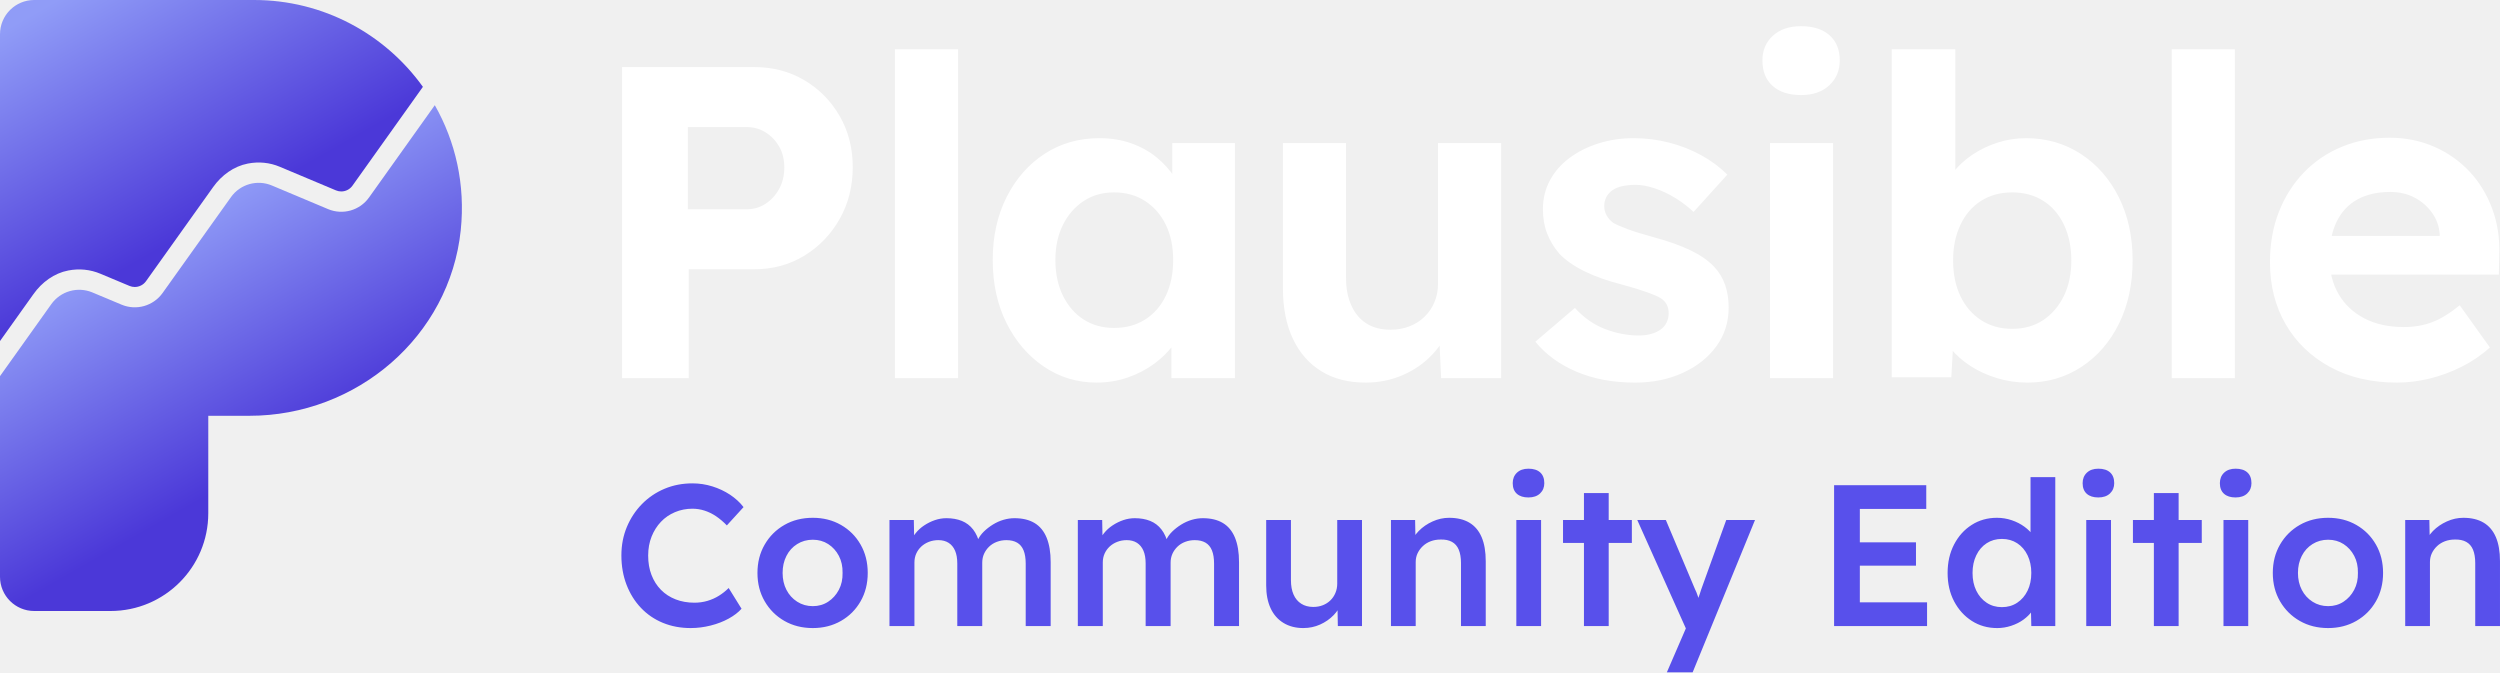
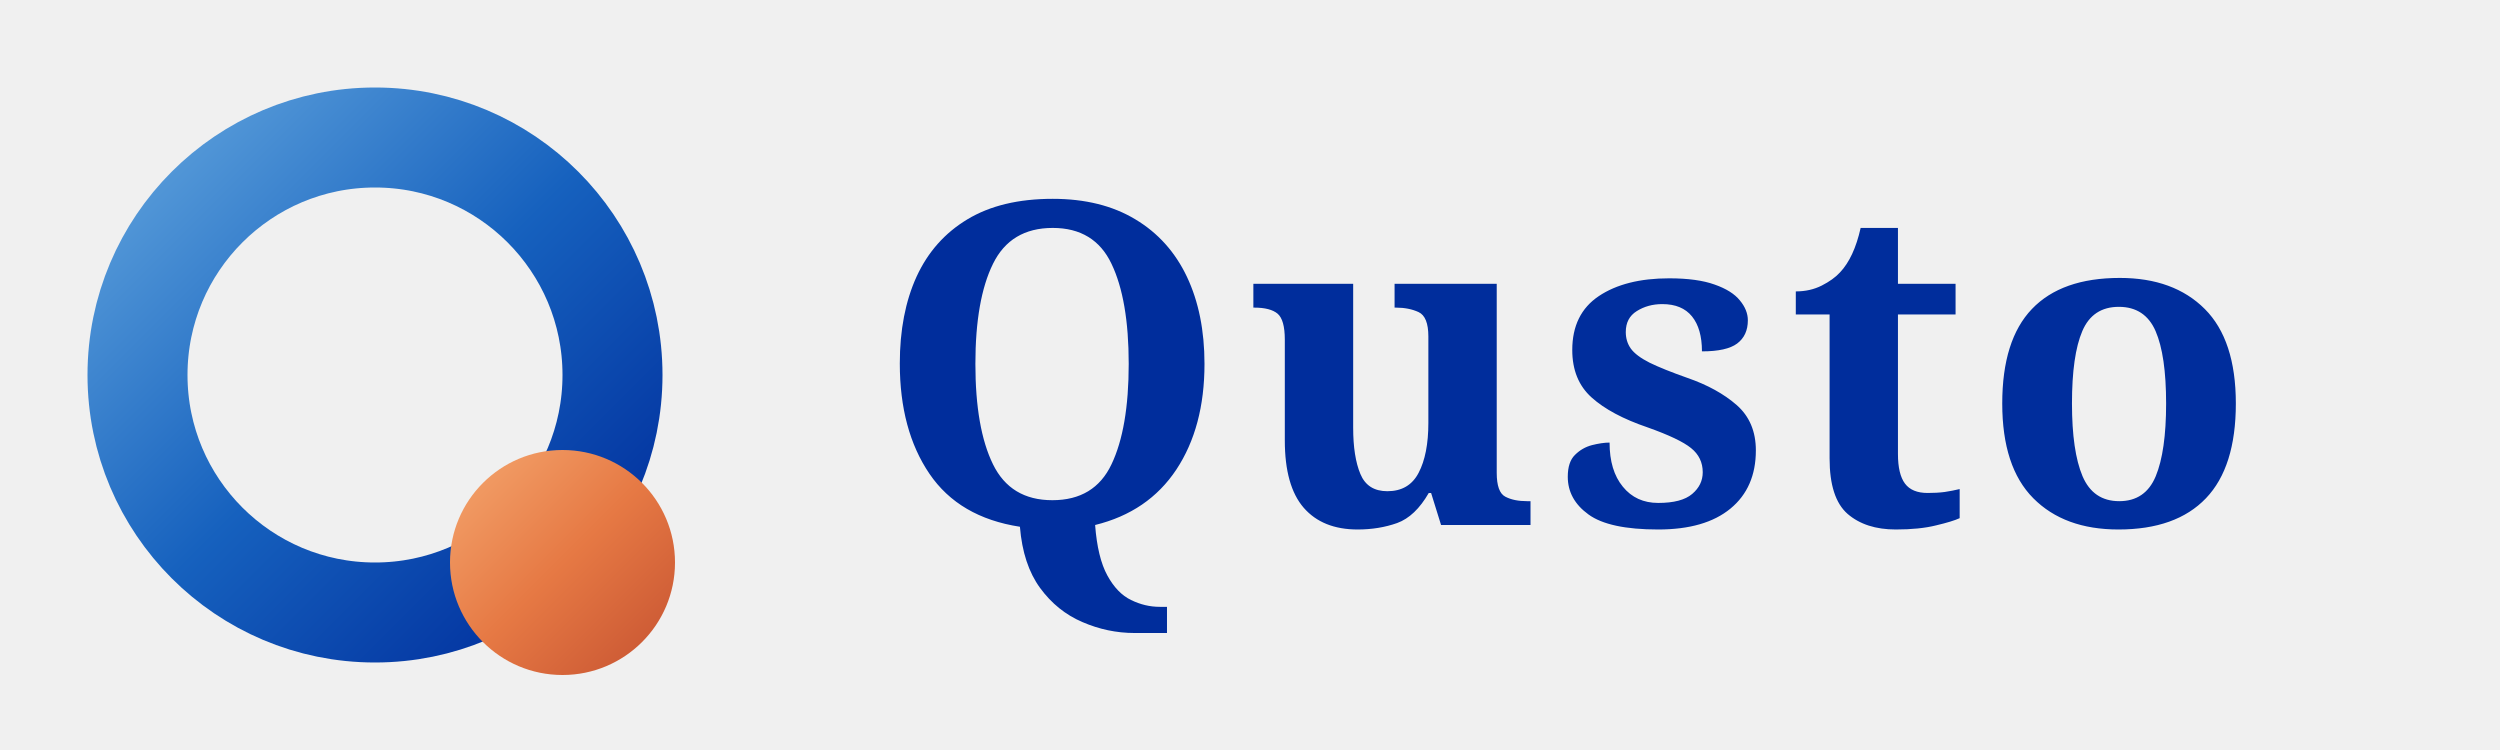
- <svg xmlns="http://www.w3.org/2000/svg" xmlns:xlink="http://www.w3.org/1999/xlink" id="Layer_2" viewBox="0 0 245.499 66.024">
+ <svg xmlns="http://www.w3.org/2000/svg" width="200" height="60" viewBox="0 0 200 60" fill="none">
  <defs>
-     <style>.cls-1{fill:url(#New_Gradient_Swatch_1);}.cls-1,.cls-2,.cls-3,.cls-4{stroke-width:0px;}.cls-2{fill:url(#New_Gradient_Swatch_1-2);}.cls-3{fill:#5850eb;}.cls-4{fill:#fff;}</style>
-     <linearGradient id="New_Gradient_Swatch_1" x1="14.841" y1="22.544" x2="27.473" y2="44.649" gradientUnits="userSpaceOnUse">
-       <stop offset="0" stop-color="#909cf7" />
-       <stop offset="1" stop-color="#4b38d8" />
+     <linearGradient id="blueGradient" x1="0%" y1="0%" x2="100%" y2="100%">
+       <stop offset="0%" style="stop-color:#5B9FDB;stop-opacity:1" />
+       <stop offset="50%" style="stop-color:#1661BE;stop-opacity:1" />
+       <stop offset="100%" style="stop-color:#002D9C;stop-opacity:1" />
    </linearGradient>
-     <linearGradient id="New_Gradient_Swatch_1-2" x1="7.984" y1="-1.358" x2="21.001" y2="21.422" xlink:href="#New_Gradient_Swatch_1" />
+     <linearGradient id="orangeGradient" x1="0%" y1="0%" x2="100%" y2="100%">
+       <stop offset="0%" style="stop-color:#F5A76F;stop-opacity:1" />
+       <stop offset="50%" style="stop-color:#E67944;stop-opacity:1" />
+       <stop offset="100%" style="stop-color:#C55130;stop-opacity:1" />
+     </linearGradient>
  </defs>
-   <g id="Plausible_-_Branding">
-     <g id="CE_Gradient_Logo_-_Color_Gradient_on_Black">
-       <g id="Symbol_-_Purple_Gradient">
-         <path class="cls-1" d="M45.246,22.603c-1.091,10.456-10.233,18.227-20.745,18.227h-4.048v9.57c0,5.302-4.298,9.6-9.6,9.6H3.36c-1.856,0-3.36-1.504-3.36-3.36v-19.703l5.038-7.069c.912-1.279,2.588-1.757,4.037-1.15l2.866,1.2c1.444.605,3.115.129,4.025-1.146l6.717-9.417c.907-1.272,2.574-1.745,4.014-1.14l5.52,2.32c1.443.607,3.114.132,4.022-1.143l6.459-9.063c2.025,3.56,3.015,7.789,2.547,12.271Z" />
-         <path class="cls-2" d="M3.292,28.873c.823-1.155,2.021-2.043,3.414-2.311,1.086-.209,2.157-.099,3.147.316l2.865,1.2c.165.069.339.104.516.104.437,0,.849-.212,1.103-.568l6.594-9.245c.823-1.154,2.02-2.041,3.412-2.308,1.082-.208,2.146-.099,3.128.314l5.52,2.32c.167.07.342.106.521.106.435,0,.846-.211,1.098-.565l6.919-9.708C37.827,3.364,31.78,0,24.945,0H3.36C1.504,0,0,1.504 0,3.36v30.132l3.292-4.619Z" />
-       </g>
-       <path id="Tagline_-_Purple" class="cls-3" d="M67.839,61.676c-1.001,0-1.916-.171-2.747-.514-.83-.342-1.548-.833-2.154-1.473-.607-.638-1.078-1.396-1.414-2.272-.335-.876-.504-1.834-.504-2.875,0-1.002.177-1.93.534-2.787.356-.856.85-1.608,1.482-2.253.633-.645,1.371-1.146,2.214-1.502.842-.355,1.759-.534,2.747-.534.672,0,1.324.099,1.956.297s1.212.471,1.74.819c.526.35.968.755,1.323,1.216l-1.64,1.798c-.342-.355-.695-.655-1.056-.899-.363-.243-.739-.428-1.127-.553-.389-.126-.788-.189-1.196-.189-.607,0-1.176.113-1.709.336-.534.224-.994.541-1.383.949s-.695.892-.919,1.453-.336,1.182-.336,1.867c0,.699.108,1.332.326,1.897.218.568.527,1.055.929,1.463.402.409.882.721,1.443.939s1.176.326,1.848.326c.434,0,.856-.059,1.265-.177.408-.12.787-.287,1.135-.505.35-.217.668-.471.959-.76l1.264,2.035c-.316.355-.738.678-1.264.968-.527.29-1.117.517-1.769.682-.652.164-1.302.247-1.947.247ZM79.816,61.676c-1.041,0-1.97-.234-2.787-.701-.817-.468-1.461-1.11-1.936-1.927s-.711-1.746-.711-2.787c0-1.04.237-1.969.711-2.786s1.119-1.459,1.936-1.927c.817-.467,1.746-.701,2.787-.701,1.027,0,1.95.234,2.767.701.816.468,1.459,1.11,1.926,1.927.468.817.702,1.746.702,2.786,0,1.041-.234,1.97-.702,2.787-.467.817-1.11,1.459-1.926,1.927-.817.467-1.74.701-2.767.701ZM79.816,59.523c.566,0,1.07-.145,1.512-.436.441-.29.791-.677,1.047-1.166.257-.487.379-1.04.365-1.66.014-.632-.108-1.192-.365-1.679s-.607-.872-1.047-1.156c-.442-.283-.945-.425-1.512-.425s-1.078.142-1.532.425-.807.671-1.057,1.166c-.251.493-.375,1.051-.375,1.669,0,.621.125,1.173.375,1.66.251.488.603.876,1.057,1.166.454.291.966.436,1.532.436ZM87.345,61.479v-10.414h2.392l.039,2.095-.395.157c.118-.342.296-.662.534-.958.237-.297.52-.554.85-.77.329-.218.678-.389,1.047-.515.369-.125.744-.188,1.127-.188.566,0,1.07.089,1.512.267.441.179.809.458,1.106.84.296.383.516.87.662,1.463l-.375-.079.157-.316c.145-.316.349-.603.613-.86.263-.257.559-.487.889-.691s.675-.359,1.037-.465.721-.159,1.078-.159c.791,0,1.449.159,1.976.475.526.316.921.797,1.186,1.443.263.646.395,1.443.395,2.392v6.284h-2.451v-6.127c0-.526-.069-.962-.208-1.304s-.349-.595-.632-.76-.636-.247-1.057-.247c-.33,0-.642.055-.939.167-.296.112-.55.271-.76.475-.211.204-.375.438-.495.701-.118.264-.177.554-.177.87v6.225h-2.451v-6.146c0-.501-.072-.919-.217-1.255s-.356-.593-.633-.772c-.276-.177-.612-.266-1.007-.266-.33,0-.639.055-.929.167s-.54.267-.752.465c-.21.198-.375.428-.493.691-.118.264-.177.554-.177.87v6.245h-2.451ZM105.842,61.479v-10.414h2.392l.039,2.095-.395.157c.118-.342.296-.662.534-.958.237-.297.52-.554.85-.77.329-.218.678-.389,1.047-.515.369-.125.744-.188,1.127-.188.566,0,1.07.089,1.512.267.441.179.809.458,1.106.84.296.383.516.87.662,1.463l-.375-.079.157-.316c.145-.316.349-.603.613-.86.263-.257.559-.487.889-.691s.675-.359,1.037-.465.721-.159,1.078-.159c.791,0,1.449.159,1.976.475.526.316.921.797,1.186,1.443.263.646.395,1.443.395,2.392v6.284h-2.451v-6.127c0-.526-.069-.962-.208-1.304s-.349-.595-.632-.76-.636-.247-1.057-.247c-.33,0-.642.055-.939.167-.296.112-.55.271-.76.475-.211.204-.375.438-.495.701-.118.264-.177.554-.177.87v6.225h-2.451v-6.146c0-.501-.072-.919-.217-1.255s-.356-.593-.633-.772c-.276-.177-.612-.266-1.007-.266-.33,0-.639.055-.929.167s-.54.267-.752.465c-.21.198-.375.428-.493.691-.118.264-.177.554-.177.87v6.245h-2.451ZM127.994,61.676c-.75,0-1.402-.167-1.956-.504s-.976-.817-1.265-1.443-.434-1.373-.434-2.243v-6.422h2.431v5.909c0,.553.086,1.025.257,1.412.171.389.422.689.752.899.329.211.724.317,1.186.317.342,0,.655-.057.938-.169s.53-.269.741-.475c.21-.204.375-.447.493-.73.12-.283.179-.59.179-.919v-6.245h2.431v10.414h-2.372l-.04-2.174.436-.237c-.159.501-.425.945-.801,1.333-.375.389-.821.699-1.334.929s-1.06.346-1.64.346ZM136.591,61.479v-10.414h2.372l.04,2.134-.454.238c.131-.475.388-.906.77-1.295.381-.388.836-.701,1.363-.938.527-.238,1.067-.356,1.62-.356.791,0,1.453.159,1.986.475s.935.791,1.206,1.422c.269.632.405,1.422.405,2.372v6.363h-2.431v-6.186c0-.526-.073-.964-.218-1.314-.145-.349-.369-.605-.672-.77s-.672-.24-1.106-.228c-.356,0-.682.057-.978.169-.297.112-.554.271-.77.475-.218.204-.389.438-.515.701-.125.263-.188.554-.188.87v6.284h-2.431ZM150.089,48.85c-.487,0-.866-.121-1.137-.365-.269-.244-.404-.589-.404-1.037,0-.422.137-.764.414-1.028.277-.263.652-.395,1.127-.395.501,0,.886.122,1.156.366.271.244.405.595.405,1.057,0,.408-.138.744-.414,1.007-.277.264-.66.395-1.147.395ZM148.903,61.479v-10.414h2.431v10.414h-2.431ZM153.488,53.317v-2.252h6.76v2.252h-6.76ZM155.543,61.479v-13.063h2.431v13.063h-2.431ZM163.684,66.024l2.214-5.118.019,1.62-5.138-11.461h2.807l2.865,6.798c.092.171.185.399.277.682s.171.563.237.84l-.493.157c.092-.249.19-.516.296-.799s.204-.577.297-.88l2.45-6.798h2.826l-6.125,14.96h-2.53ZM180.107,61.479v-13.833h9.051v2.331h-6.522v9.17h6.601v2.331h-9.13ZM181.292,55.55v-2.292h6.857v2.292h-6.857ZM196.115,61.676c-.923,0-1.75-.234-2.481-.701-.731-.468-1.31-1.106-1.738-1.917s-.642-1.742-.642-2.797c0-1.04.21-1.969.632-2.786s.998-1.459,1.73-1.927c.73-.467,1.557-.701,2.48-.701.5,0,.984.079,1.453.237.467.159.885.373,1.255.643.368.269.662.569.879.899.218.33.34.672.366,1.027l-.652.079v-6.877h2.431v14.624h-2.353l-.059-2.451.475.04c-.014.329-.128.646-.346.948-.217.303-.497.58-.84.831s-.741.451-1.196.602c-.454.152-.919.228-1.392.228ZM196.588,59.621c.566,0,1.067-.145,1.502-.434.436-.29.774-.685,1.018-1.186.243-.501.365-1.08.365-1.74,0-.645-.122-1.221-.365-1.728-.244-.507-.583-.903-1.018-1.186-.434-.283-.935-.425-1.502-.425s-1.066.142-1.502.425c-.434.283-.774.678-1.017,1.186-.244.507-.366,1.084-.366,1.728,0,.66.122,1.239.366,1.74.243.501.583.896,1.017,1.186.436.29.935.434,1.502.434ZM206.054,48.85c-.487,0-.866-.121-1.137-.365-.269-.244-.404-.589-.404-1.037,0-.422.137-.764.414-1.028.277-.263.652-.395,1.127-.395.501,0,.886.122,1.156.366.271.244.405.595.405,1.057,0,.408-.138.744-.414,1.007-.277.264-.66.395-1.147.395ZM204.869,61.479v-10.414h2.431v10.414h-2.431ZM209.453,53.317v-2.252h6.76v2.252h-6.76ZM211.509,61.479v-13.063h2.431v13.063h-2.431ZM219.531,48.85c-.487,0-.866-.121-1.137-.365-.269-.244-.404-.589-.404-1.037,0-.422.137-.764.414-1.028.277-.263.652-.395,1.127-.395.501,0,.886.122,1.156.366.271.244.405.595.405,1.057,0,.408-.138.744-.414,1.007-.277.264-.66.395-1.147.395ZM218.345,61.479v-10.414h2.431v10.414h-2.431ZM228.622,61.676c-1.041,0-1.97-.234-2.787-.701-.817-.468-1.461-1.11-1.936-1.927s-.711-1.746-.711-2.787c0-1.04.237-1.969.711-2.786s1.119-1.459,1.936-1.927c.817-.467,1.746-.701,2.787-.701,1.027,0,1.95.234,2.767.701.816.468,1.459,1.11,1.926,1.927.468.817.702,1.746.702,2.786,0,1.041-.234,1.97-.702,2.787-.467.817-1.11,1.459-1.926,1.927-.817.467-1.74.701-2.767.701ZM228.622,59.523c.566,0,1.07-.145,1.512-.436.441-.29.791-.677,1.047-1.166.257-.487.379-1.04.365-1.66.014-.632-.108-1.192-.365-1.679s-.607-.872-1.047-1.156c-.442-.283-.945-.425-1.512-.425s-1.078.142-1.532.425-.807.671-1.057,1.166c-.251.493-.375,1.051-.375,1.669,0,.621.125,1.173.375,1.66.251.488.603.876,1.057,1.166.454.291.966.436,1.532.436ZM236.19,61.479v-10.414h2.372l.04,2.134-.454.238c.131-.475.388-.906.77-1.295.381-.388.836-.701,1.363-.938.527-.238,1.067-.356,1.62-.356.791,0,1.453.159,1.986.475s.935.791,1.206,1.422c.269.632.405,1.422.405,2.372v6.363h-2.431v-6.186c0-.526-.073-.964-.218-1.314-.145-.349-.369-.605-.672-.77s-.672-.24-1.106-.228c-.356,0-.682.057-.978.169-.297.112-.554.271-.77.475-.218.204-.389.438-.515.701-.125.263-.188.554-.188.87v6.284h-2.431Z" />
-       <path id="Wordmark_-_White" class="cls-4" d="M61.088,37.135V6.586h12.962c1.833,0,3.476.429,4.931,1.287,1.454.859,2.611,2.03,3.47,3.513.858,1.485,1.288,3.157,1.288,5.019,0,1.892-.43,3.594-1.288,5.106-.859,1.514-2.016,2.713-3.47,3.6-1.454.888-3.098,1.332-4.931,1.332h-6.415v10.692h-6.547ZM67.548,20.551h5.761c.698,0,1.323-.182,1.876-.546.553-.363.996-.85,1.332-1.462.333-.611.502-1.309.502-2.094,0-.786-.169-1.469-.502-2.051-.335-.582-.779-1.048-1.332-1.397-.553-.348-1.178-.524-1.876-.524h-5.761v8.074ZM87.884,37.135V4.841h6.197v32.294h-6.197ZM107.698,37.571c-1.921,0-3.652-.524-5.193-1.572-1.543-1.047-2.765-2.472-3.667-4.276s-1.352-3.869-1.352-6.197c0-2.327.458-4.392,1.375-6.197.916-1.804,2.16-3.214,3.731-4.233,1.571-1.018,3.36-1.528,5.367-1.528,1.135,0,2.175.168,3.121.502.945.335,1.775.793,2.487,1.375.713.583,1.316,1.251,1.811,2.007.494.758.844,1.572,1.047,2.444l-1.309-.218v-5.63h6.154v23.086h-6.241v-5.543l1.396-.131c-.233.815-.611,1.587-1.134,2.313-.524.728-1.172,1.375-1.942,1.942-.771.567-1.636,1.018-2.596,1.352-.961.334-1.979.502-3.055.502ZM109.4,32.203c1.163,0,2.182-.275,3.055-.829.873-.553,1.549-1.331,2.03-2.335.479-1.004.72-2.175.72-3.513,0-1.309-.241-2.458-.72-3.447-.481-.989-1.157-1.767-2.03-2.335s-1.892-.851-3.055-.851c-1.134,0-2.132.284-2.989.851s-1.535,1.346-2.03,2.335-.742,2.138-.742,3.447c0,1.338.247,2.509.742,3.513.494,1.004,1.172,1.782,2.03,2.335.858.554,1.855.829,2.989.829ZM134.099,37.571c-1.688,0-3.135-.371-4.342-1.113-1.208-.742-2.139-1.804-2.794-3.186-.654-1.381-.981-3.048-.981-4.996v-14.227h6.197v13.223c0,1.047.174,1.956.524,2.727.349.772.844,1.361,1.483,1.767.64.408,1.425.612,2.357.612.669,0,1.287-.11,1.854-.328s1.062-.53,1.483-.937.749-.888.983-1.44c.232-.553.349-1.149.349-1.79v-13.834h6.197v23.086h-5.892l-.218-4.757,1.134-.524c-.348,1.076-.931,2.051-1.746,2.924s-1.789,1.557-2.924,2.051c-1.134.494-2.356.742-3.666.742ZM160.547,37.571c-2.153,0-4.067-.357-5.739-1.07-1.673-.713-3.019-1.694-4.037-2.945l3.884-3.316c.873.96,1.862,1.651,2.968,2.073,1.105.422,2.21.633,3.316.633.436,0,.836-.051,1.201-.153.363-.102.676-.247.937-.436.262-.189.459-.421.59-.699.13-.276.196-.574.196-.894,0-.64-.253-1.148-.786-1.485-.286-.181-.742-.371-1.352-.589s-1.396-.458-2.356-.72c-1.485-.377-2.743-.821-3.775-1.331-1.033-.508-1.854-1.084-2.466-1.723-.524-.612-.923-1.273-1.2-1.987-.277-.712-.415-1.505-.415-2.378,0-1.047.232-2.001.699-2.858.464-.858,1.113-1.593,1.941-2.204.83-.612,1.782-1.084,2.858-1.419,1.076-.334,2.211-.502,3.404-.502,1.192,0,2.356.146,3.492.436,1.134.291,2.189.706,3.164,1.244.975.539,1.825,1.172,2.553,1.898l-3.316,3.666c-.524-.493-1.114-.945-1.767-1.352-.655-.407-1.332-.727-2.03-.96-.699-.233-1.324-.349-1.877-.349-.496,0-.938.044-1.331.131-.393.087-.72.226-.983.414-.261.19-.458.415-.589.677-.131.261-.196.553-.196.873s.08.626.24.916c.159.291.385.539.676.742.32.175.792.378,1.419.612.625.233,1.476.494,2.553.786,1.396.378,2.581.8,3.556,1.265.975.465,1.752,1.004,2.335,1.615.494.524.858,1.12,1.091,1.789.232.67.349,1.413.349,2.226,0,1.425-.4,2.692-1.201,3.797-.8,1.106-1.898,1.979-3.295,2.619s-2.967.96-4.713.96ZM176.867,9.335c-1.193,0-2.124-.298-2.793-.894-.67-.596-1.004-1.433-1.004-2.509,0-.989.342-1.796,1.026-2.423.684-.625,1.608-.937,2.771-.937,1.193,0,2.124.298,2.794.894.669.597,1.003,1.418,1.003,2.466,0,.989-.342,1.804-1.026,2.443-.684.641-1.607.96-2.771.96ZM173.813,37.135V14.049h6.196v23.086h-6.196ZM199.081,37.571c-1.019,0-2.008-.146-2.968-.436s-1.833-.691-2.619-1.2c-.786-.51-1.439-1.091-1.964-1.746-.524-.655-.858-1.332-1.003-2.03l1.396-.524-.305,5.411h-5.849V4.841h6.241v14.62l-1.222-.481c.175-.698.508-1.374,1.004-2.028.494-.655,1.119-1.236,1.877-1.746.756-.51,1.585-.909,2.487-1.201.901-.29,1.833-.436,2.793-.436,2.007,0,3.803.517,5.39,1.549,1.586,1.033,2.829,2.452,3.731,4.256.901,1.804,1.352,3.87,1.352,6.197s-.444,4.393-1.331,6.196c-.888,1.805-2.117,3.223-3.687,4.256-1.572,1.033-3.346,1.549-5.324,1.549ZM197.597,32.291c1.164,0,2.175-.284,3.034-.851.858-.568,1.534-1.353,2.03-2.356.494-1.004.742-2.175.742-3.513,0-1.309-.24-2.472-.72-3.492-.481-1.018-1.157-1.804-2.03-2.356s-1.891-.83-3.055-.83c-1.163,0-2.181.277-3.054.83s-1.55,1.338-2.03,2.356c-.481,1.019-.72,2.182-.72,3.492,0,1.338.24,2.509.72,3.513.479,1.003,1.157,1.789,2.03,2.356s1.891.851,3.054.851ZM213.263,37.135V4.841h6.197v32.294h-6.197ZM235.39,37.571c-2.503,0-4.691-.508-6.567-1.528-1.877-1.018-3.332-2.414-4.364-4.189-1.033-1.775-1.549-3.812-1.549-6.11,0-1.804.29-3.447.872-4.932.583-1.483,1.397-2.77,2.444-3.861,1.047-1.091,2.291-1.935,3.731-2.532,1.44-.597,3.003-.894,4.691-.894,1.572,0,3.026.291,4.364.873s2.494,1.389,3.47,2.422c.974,1.033,1.723,2.255,2.247,3.666.525,1.411.757,2.931.699,4.56l-.044,1.921h-18.548l-1.003-3.797h14.444l-.698.786v-.961c-.059-.785-.313-1.49-.764-2.117-.451-.625-1.026-1.119-1.723-1.483-.699-.363-1.485-.545-2.357-.545-1.28,0-2.364.247-3.251.742-.888.494-1.564,1.221-2.03,2.182-.465.96-.698,2.124-.698,3.49,0,1.397.298,2.605.894,3.623.596,1.019,1.44,1.811,2.532,2.379,1.09.567,2.378.85,3.861.85,1.018,0,1.949-.159,2.794-.479.843-.32,1.746-.873,2.706-1.659l2.967,4.146c-.844.757-1.775,1.39-2.793,1.898-1.019.51-2.066.894-3.142,1.157-1.077.261-2.138.392-3.186.392Z" />
-     </g>
-   </g>
+   <circle cx="30" cy="30" r="19" stroke="url(#blueGradient)" stroke-width="8" fill="none" />
+   <circle cx="45" cy="45" r="9" fill="url(#orangeGradient)" />
+   <text x="70" y="42" font-family="'Arbutus Slab', Georgia, serif" font-size="36" fill="#002d9c" font-weight="600" letter-spacing="1">Qusto</text>
</svg>
